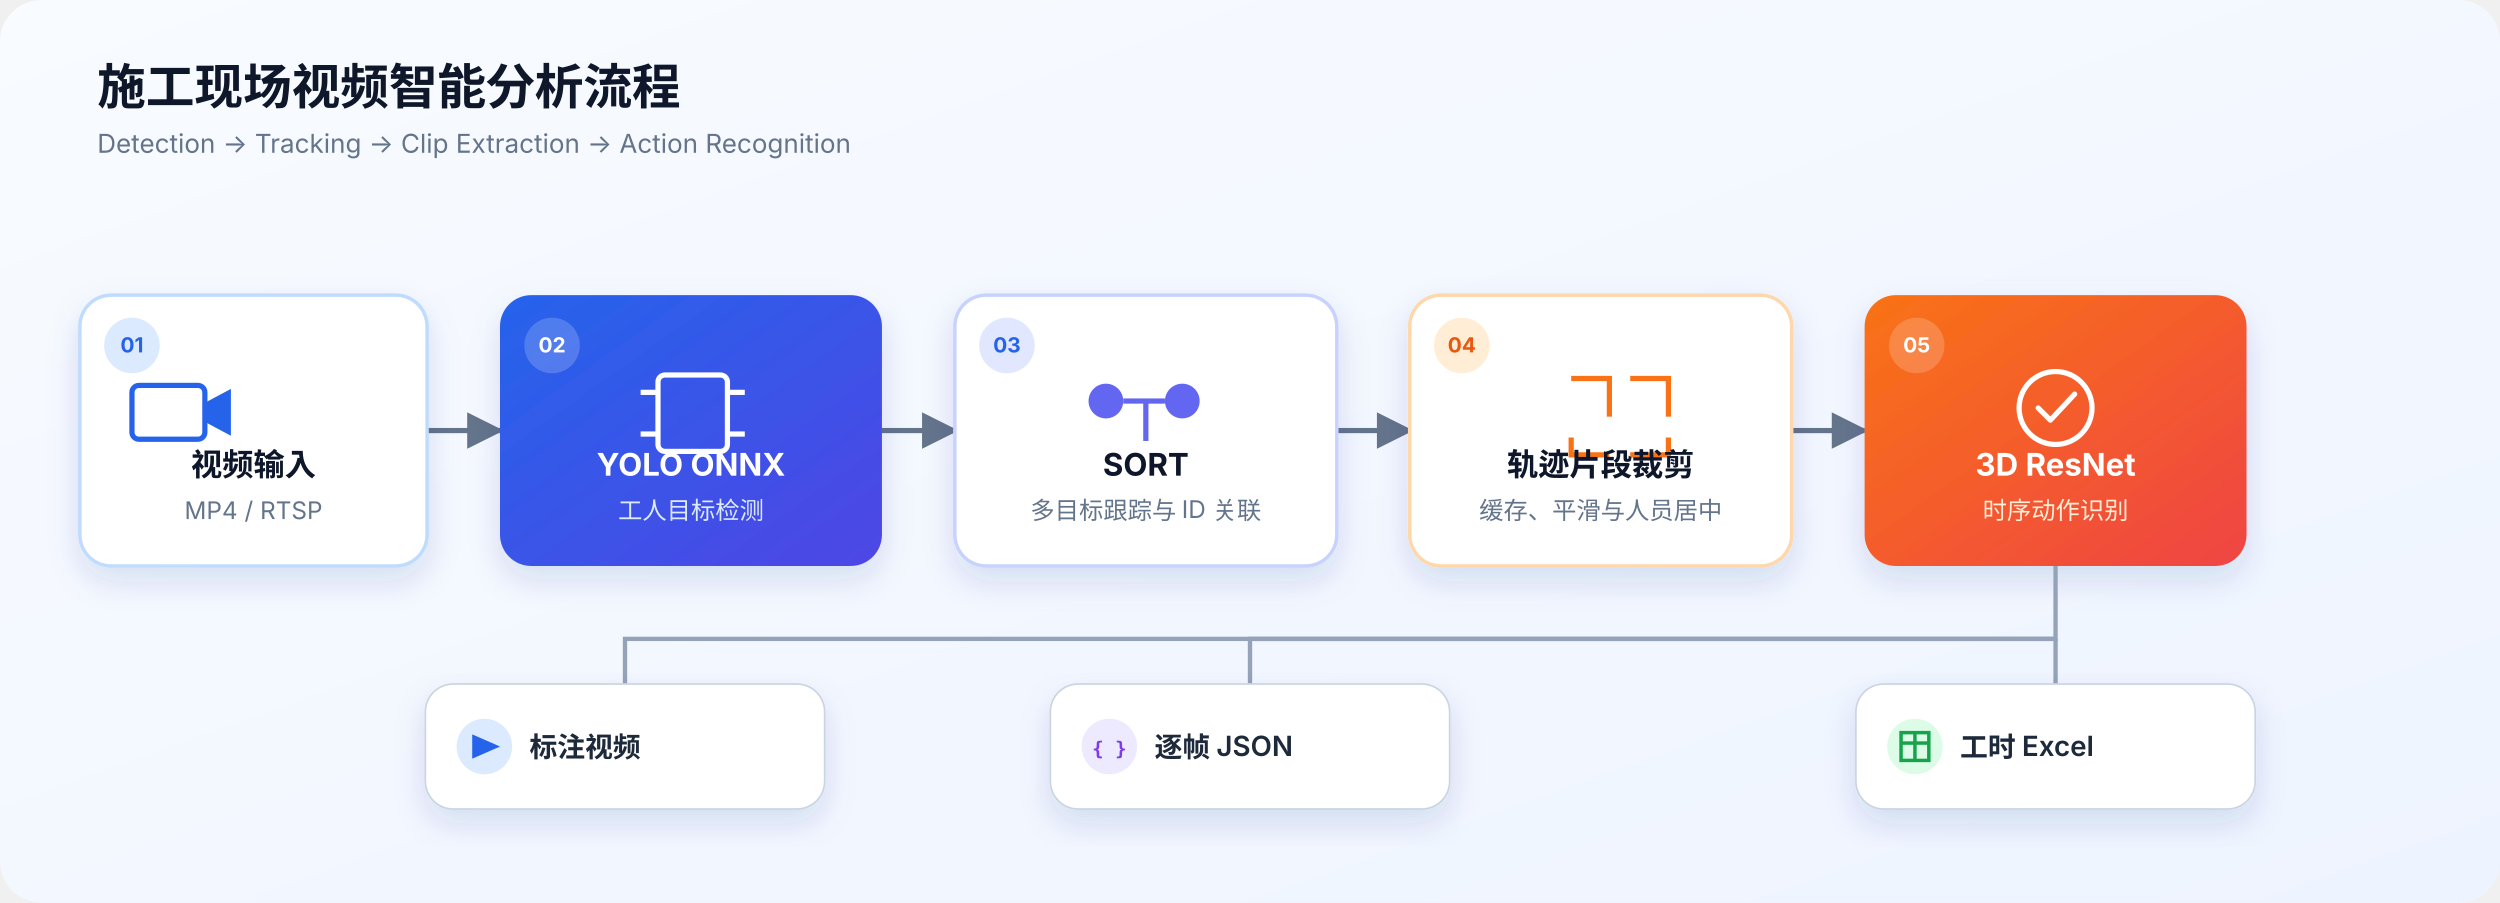
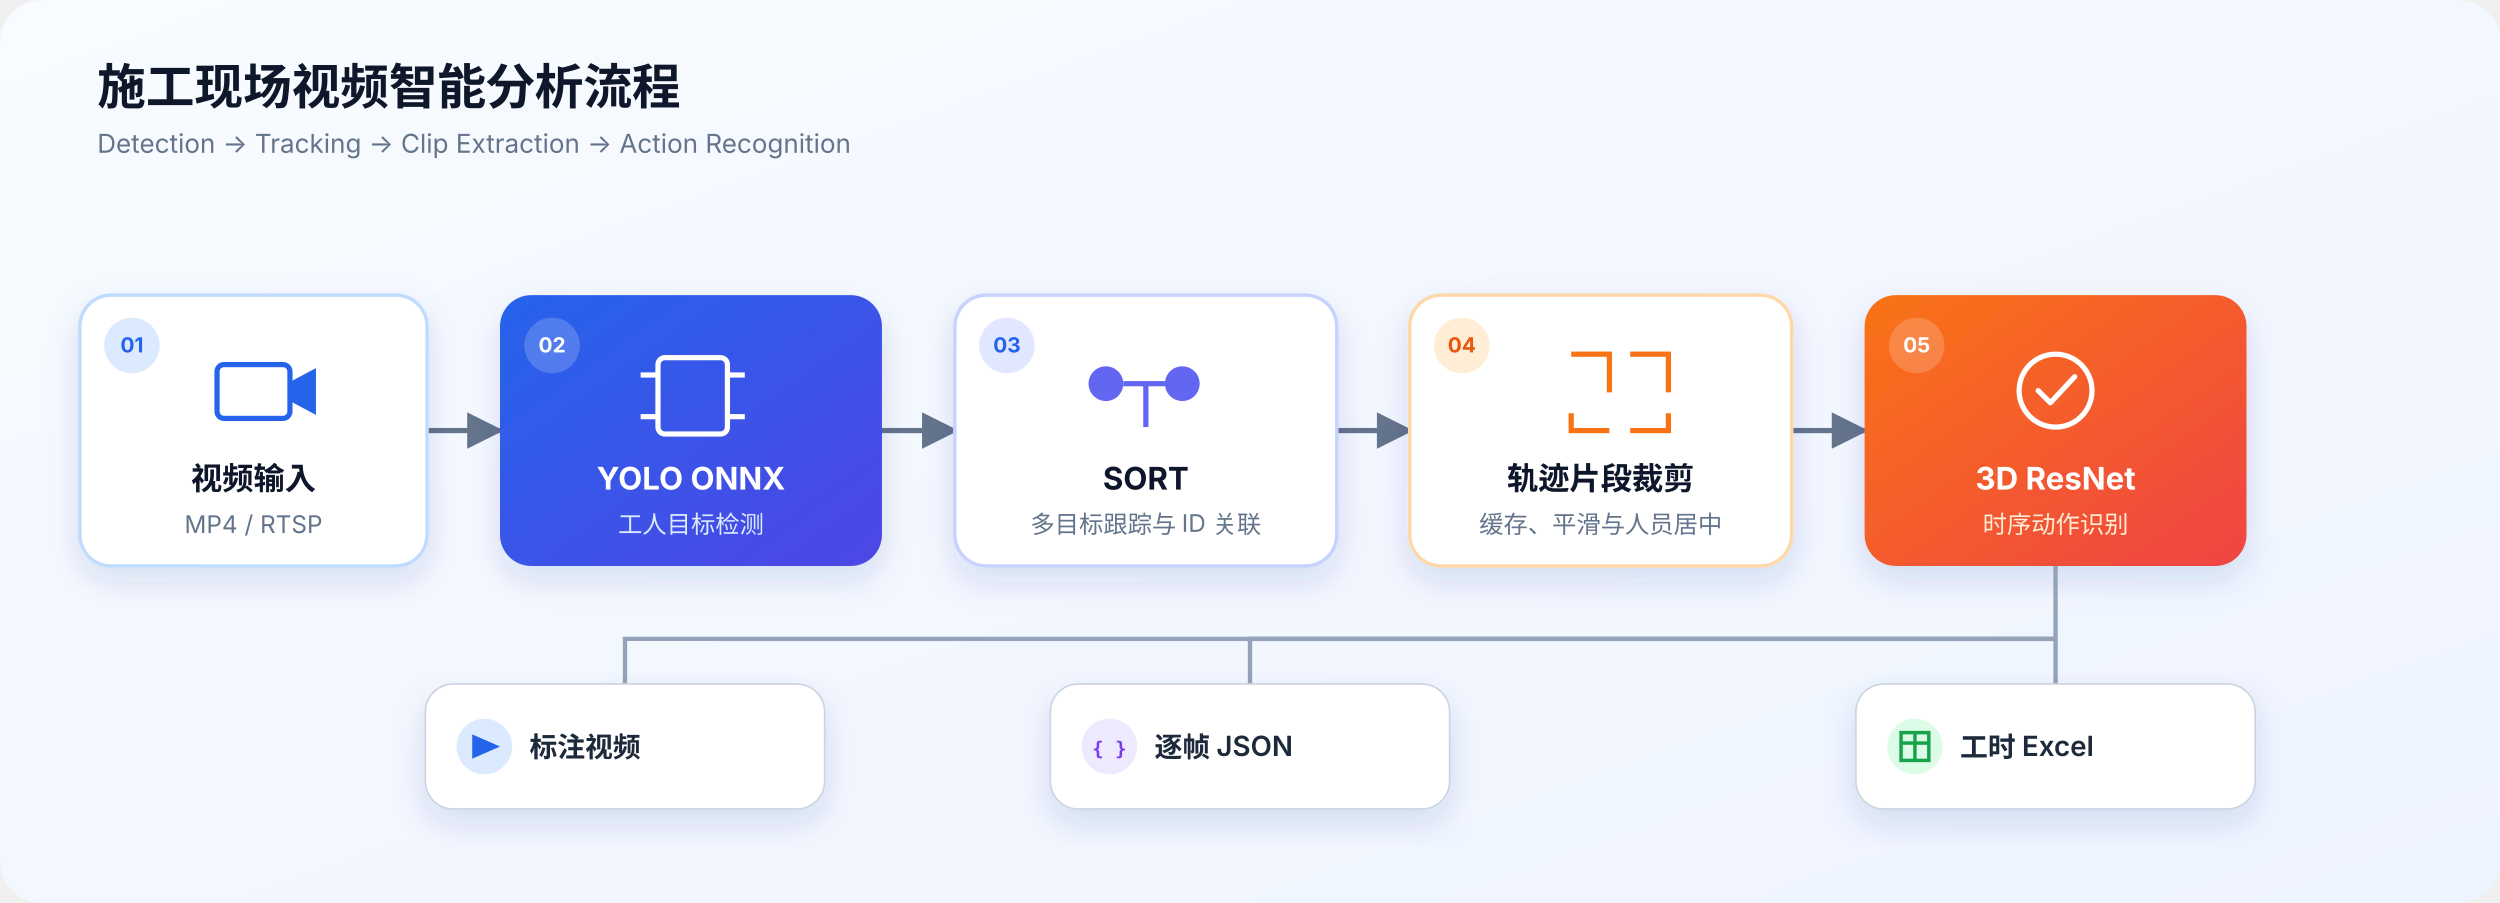
<svg xmlns="http://www.w3.org/2000/svg" width="1440" height="520" viewBox="0 0 1440 520" role="img" aria-labelledby="title desc">
  <defs>
    <linearGradient id="background" x1="0" y1="0" x2="1" y2="1">
      <stop offset="0" stop-color="#f8fbff" />
      <stop offset="1" stop-color="#eef4ff" />
    </linearGradient>
    <linearGradient id="primary" x1="0" y1="0" x2="1" y2="1">
      <stop offset="0" stop-color="#2563eb" />
      <stop offset="1" stop-color="#4f46e5" />
    </linearGradient>
    <linearGradient id="accent" x1="0" y1="0" x2="1" y2="1">
      <stop offset="0" stop-color="#f97316" />
      <stop offset="1" stop-color="#ef4444" />
    </linearGradient>
    <filter id="shadow" x="-20%" y="-20%" width="140%" height="150%">
      <feDropShadow dx="0" dy="8" stdDeviation="9" flood-color="#1e3a8a" flood-opacity="0.13" />
    </filter>
    <marker id="arrow" viewBox="0 0 10 10" refX="9" refY="5" markerWidth="7" markerHeight="7" orient="auto-start-reverse">
      <path d="M 0 0 L 10 5 L 0 10 z" fill="#64748b" />
    </marker>
    <style>
      .title { font: 700 28px Inter, "Noto Sans SC", "Microsoft YaHei", sans-serif; fill: #0f172a; }
      .subtitle { font: 400 15px Inter, "Noto Sans SC", "Microsoft YaHei", sans-serif; fill: #64748b; }
      .step { font: 700 18px Inter, "Noto Sans SC", "Microsoft YaHei", sans-serif; fill: #0f172a; }
      .detail { font: 400 14px Inter, "Noto Sans SC", "Microsoft YaHei", sans-serif; fill: #64748b; }
      .step-light { font: 700 18px Inter, "Noto Sans SC", "Microsoft YaHei", sans-serif; fill: #ffffff; }
      .detail-light { font: 400 14px Inter, "Noto Sans SC", "Microsoft YaHei", sans-serif; fill: #dbeafe; }
      .output { font: 600 16px Inter, "Noto Sans SC", "Microsoft YaHei", sans-serif; fill: #1e293b; }
      .index { font: 700 12px Inter, sans-serif; fill: #2563eb; }
      .connector { stroke: #64748b; stroke-width: 3; fill: none; marker-end: url(#arrow); }
    </style>
  </defs>
  <rect width="1440" height="520" rx="24" fill="url(#background)" />
  <text x="56" y="60" class="title">施工现场视频智能分析流程</text>
  <text x="56" y="88" class="subtitle">Detection → Tracking → Clip Extraction → Action Recognition</text>
  <path class="connector" d="M 246 248 H 288" />
  <path class="connector" d="M 508 248 H 550" />
  <path class="connector" d="M 770 248 H 812" />
  <path class="connector" d="M 1032 248 H 1074" />
  <g filter="url(#shadow)">
    <rect x="46" y="170" width="200" height="156" rx="18" fill="#ffffff" stroke="#bfdbfe" stroke-width="2" />
    <circle cx="76" cy="199" r="16" fill="#dbeafe" />
    <text x="76" y="203" text-anchor="middle" class="index">01</text>
-     <rect x="76" y="222" width="42" height="31" rx="4" fill="none" stroke="#2563eb" stroke-width="3" />
-     <path d="M 118 232 L 133 224 V 251 L 118 243 Z" fill="#2563eb" />
-     <text x="146" y="274" text-anchor="middle" class="step">视频输入</text>
-     <text x="146" y="299" text-anchor="middle" class="detail">MP4 / RTSP</text>
+     <rect x="125" y="210" width="42" height="31" rx="4" fill="none" stroke="#2563eb" stroke-width="3" />
+     <path d="M 167 220 L 182 212 V 239 L 167 231 Z" fill="#2563eb" />
+     <text x="146" y="282" text-anchor="middle" class="step">视频输入</text>
+     <text x="146" y="307" text-anchor="middle" class="detail">MP4 / RTSP</text>
  </g>
  <g filter="url(#shadow)">
    <rect x="288" y="170" width="220" height="156" rx="18" fill="url(#primary)" />
    <circle cx="318" cy="199" r="16" fill="#ffffff" fill-opacity="0.18" />
    <text x="318" y="203" text-anchor="middle" style="font:700 12px Inter,sans-serif;fill:#fff">02</text>
-     <rect x="379" y="216" width="40" height="44" rx="4" fill="none" stroke="#ffffff" stroke-width="3" />
-     <path d="M 369 226 H 379 M 369 250 H 379 M 419 226 H 429 M 419 250 H 429" stroke="#ffffff" stroke-width="3" />
-     <text x="398" y="274" text-anchor="middle" class="step-light">YOLO ONNX</text>
-     <text x="398" y="299" text-anchor="middle" class="detail-light">工人目标检测</text>
+     <rect x="379" y="206" width="40" height="44" rx="4" fill="none" stroke="#ffffff" stroke-width="3" />
+     <path d="M 369 216 H 379 M 369 240 H 379 M 419 216 H 429 M 419 240 H 429" stroke="#ffffff" stroke-width="3" />
+     <text x="398" y="282" text-anchor="middle" class="step-light">YOLO ONNX</text>
+     <text x="398" y="307" text-anchor="middle" class="detail-light">工人目标检测</text>
  </g>
  <g filter="url(#shadow)">
    <rect x="550" y="170" width="220" height="156" rx="18" fill="#ffffff" stroke="#c7d2fe" stroke-width="2" />
    <circle cx="580" cy="199" r="16" fill="#e0e7ff" />
    <text x="580" y="203" text-anchor="middle" class="index">03</text>
-     <circle cx="637" cy="231" r="10" fill="#6366f1" />
-     <circle cx="681" cy="231" r="10" fill="#6366f1" />
-     <path d="M 647 231 H 671 M 660 231 V 254" stroke="#6366f1" stroke-width="3" />
-     <text x="660" y="274" text-anchor="middle" class="step">SORT</text>
-     <text x="660" y="299" text-anchor="middle" class="detail">多目标跟踪与 ID 关联</text>
+     <circle cx="637" cy="221" r="10" fill="#6366f1" />
+     <circle cx="681" cy="221" r="10" fill="#6366f1" />
+     <path d="M 647 221 H 671 M 660 221 V 246" stroke="#6366f1" stroke-width="3" />
+     <text x="660" y="282" text-anchor="middle" class="step">SORT</text>
+     <text x="660" y="307" text-anchor="middle" class="detail">多目标跟踪与 ID 关联</text>
  </g>
  <g filter="url(#shadow)">
    <rect x="812" y="170" width="220" height="156" rx="18" fill="#ffffff" stroke="#fed7aa" stroke-width="2" />
    <circle cx="842" cy="199" r="16" fill="#ffedd5" />
    <text x="842" y="203" text-anchor="middle" style="font:700 12px Inter,sans-serif;fill:#ea580c">04</text>
-     <path d="M 905 218 H 927 V 240 M 939 218 H 961 V 240 M 905 252 V 262 H 927 M 939 262 H 961 V 252" stroke="#f97316" stroke-width="3" fill="none" />
-     <text x="922" y="274" text-anchor="middle" class="step">轨迹片段裁剪</text>
-     <text x="922" y="299" text-anchor="middle" class="detail">缓存、平滑与人员居中</text>
+     <path d="M 905 204 H 927 V 226 M 939 204 H 961 V 226 M 905 238 V 248 H 927 M 939 248 H 961 V 238" stroke="#f97316" stroke-width="3" fill="none" />
+     <text x="922" y="282" text-anchor="middle" class="step">轨迹片段裁剪</text>
+     <text x="922" y="307" text-anchor="middle" class="detail">缓存、平滑与人员居中</text>
  </g>
  <g filter="url(#shadow)">
    <rect x="1074" y="170" width="220" height="156" rx="18" fill="url(#accent)" />
    <circle cx="1104" cy="199" r="16" fill="#ffffff" fill-opacity="0.18" />
    <text x="1104" y="203" text-anchor="middle" style="font:700 12px Inter,sans-serif;fill:#fff">05</text>
-     <circle cx="1184" cy="235" r="21" fill="none" stroke="#ffffff" stroke-width="3" />
-     <path d="M 1174 235 L 1181 242 L 1195 227" stroke="#ffffff" stroke-width="3" fill="none" stroke-linecap="round" stroke-linejoin="round" />
-     <text x="1184" y="274" text-anchor="middle" class="step-light">3D ResNet</text>
-     <text x="1184" y="299" text-anchor="middle" style="font:400 14px Inter,'Noto Sans SC','Microsoft YaHei',sans-serif;fill:#ffedd5">时序动作识别</text>
+     <circle cx="1184" cy="225" r="21" fill="none" stroke="#ffffff" stroke-width="3" />
+     <path d="M 1174 225 L 1181 232 L 1195 217" stroke="#ffffff" stroke-width="3" fill="none" stroke-linecap="round" stroke-linejoin="round" />
+     <text x="1184" y="282" text-anchor="middle" class="step-light">3D ResNet</text>
+     <text x="1184" y="307" text-anchor="middle" style="font:400 14px Inter,'Noto Sans SC','Microsoft YaHei',sans-serif;fill:#ffedd5">时序动作识别</text>
  </g>
  <path d="M 1184 326 V 368 H 360 V 394" stroke="#94a3b8" stroke-width="2.5" fill="none" />
  <path d="M 1184 368 H 720 V 394" stroke="#94a3b8" stroke-width="2.5" fill="none" />
  <path d="M 1184 368 V 394" stroke="#94a3b8" stroke-width="2.5" fill="none" />
  <g filter="url(#shadow)">
    <rect x="245" y="394" width="230" height="72" rx="16" fill="#ffffff" stroke="#cbd5e1" />
    <circle cx="279" cy="430" r="16" fill="#dbeafe" />
    <path d="M 272 423 L 288 430 L 272 437 Z" fill="#2563eb" />
    <text x="305" y="436" class="output">标注视频</text>
  </g>
  <g filter="url(#shadow)">
    <rect x="605" y="394" width="230" height="72" rx="16" fill="#ffffff" stroke="#cbd5e1" />
    <circle cx="639" cy="430" r="16" fill="#ede9fe" />
    <text x="639" y="435" text-anchor="middle" style="font:700 11px monospace;fill:#7c3aed">{ }</text>
    <text x="665" y="436" class="output">逐帧 JSON</text>
  </g>
  <g filter="url(#shadow)">
    <rect x="1069" y="394" width="230" height="72" rx="16" fill="#ffffff" stroke="#cbd5e1" />
    <circle cx="1103" cy="430" r="16" fill="#dcfce7" />
    <path d="M 1095 422 H 1111 V 438 H 1095 Z M 1095 428 H 1111 M 1103 422 V 438" stroke="#16a34a" stroke-width="2" fill="none" />
    <text x="1129" y="436" class="output">工时 Excel</text>
  </g>
</svg>
